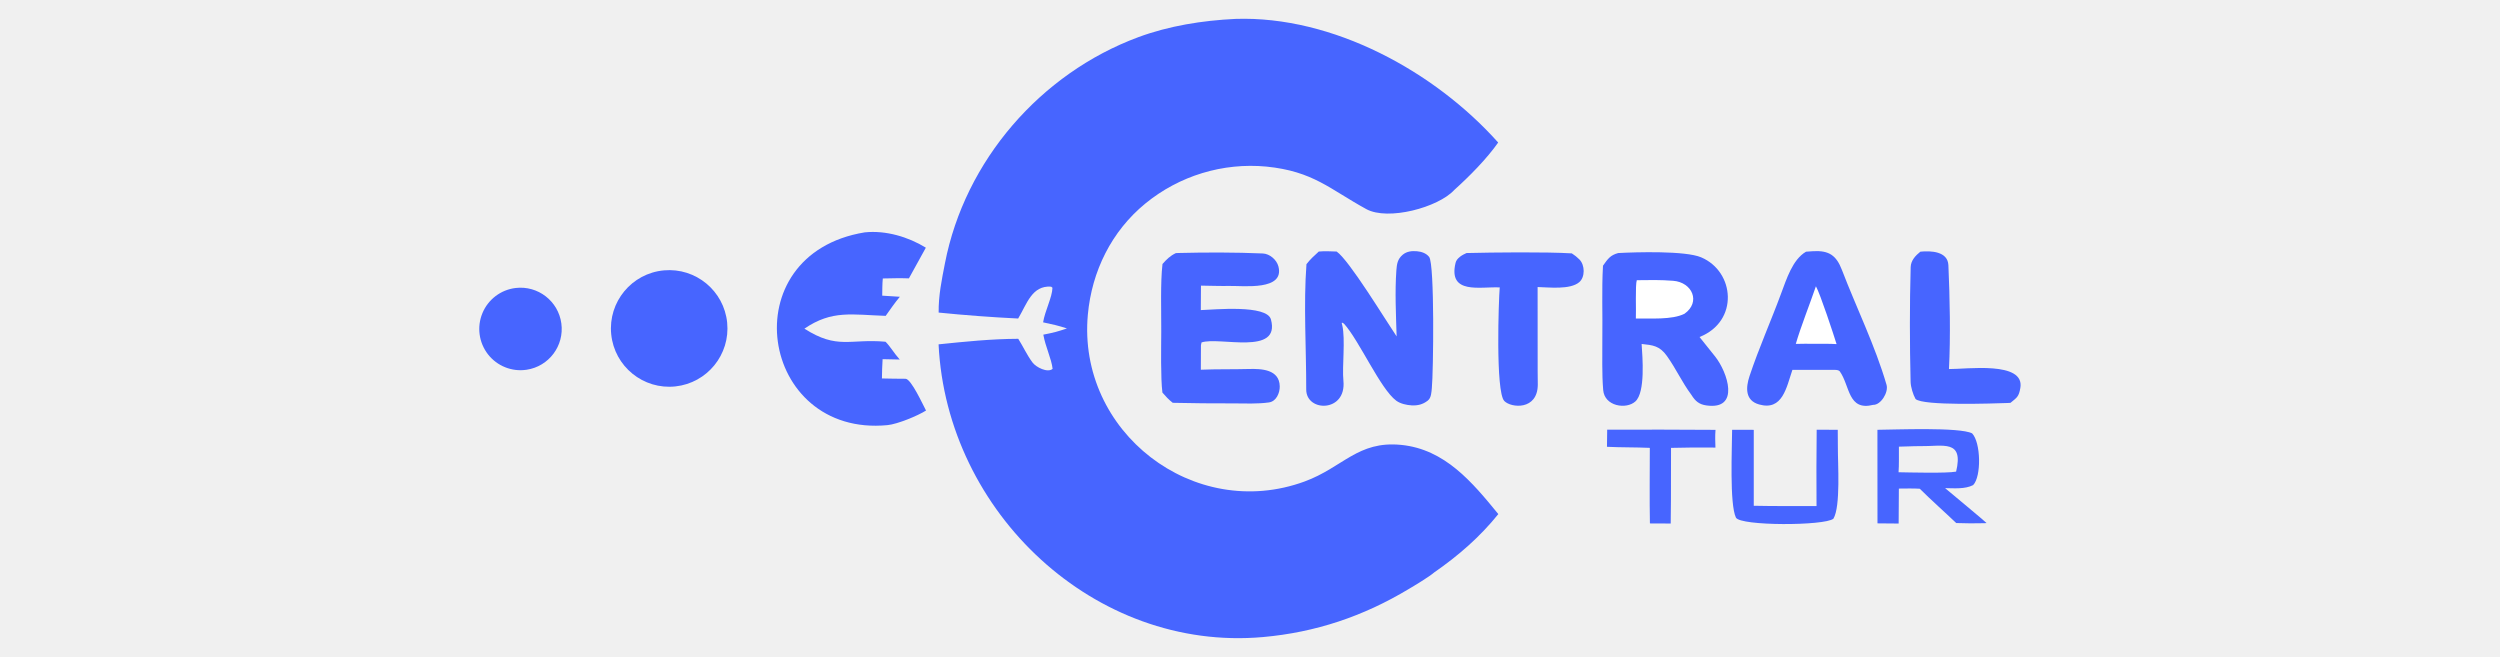
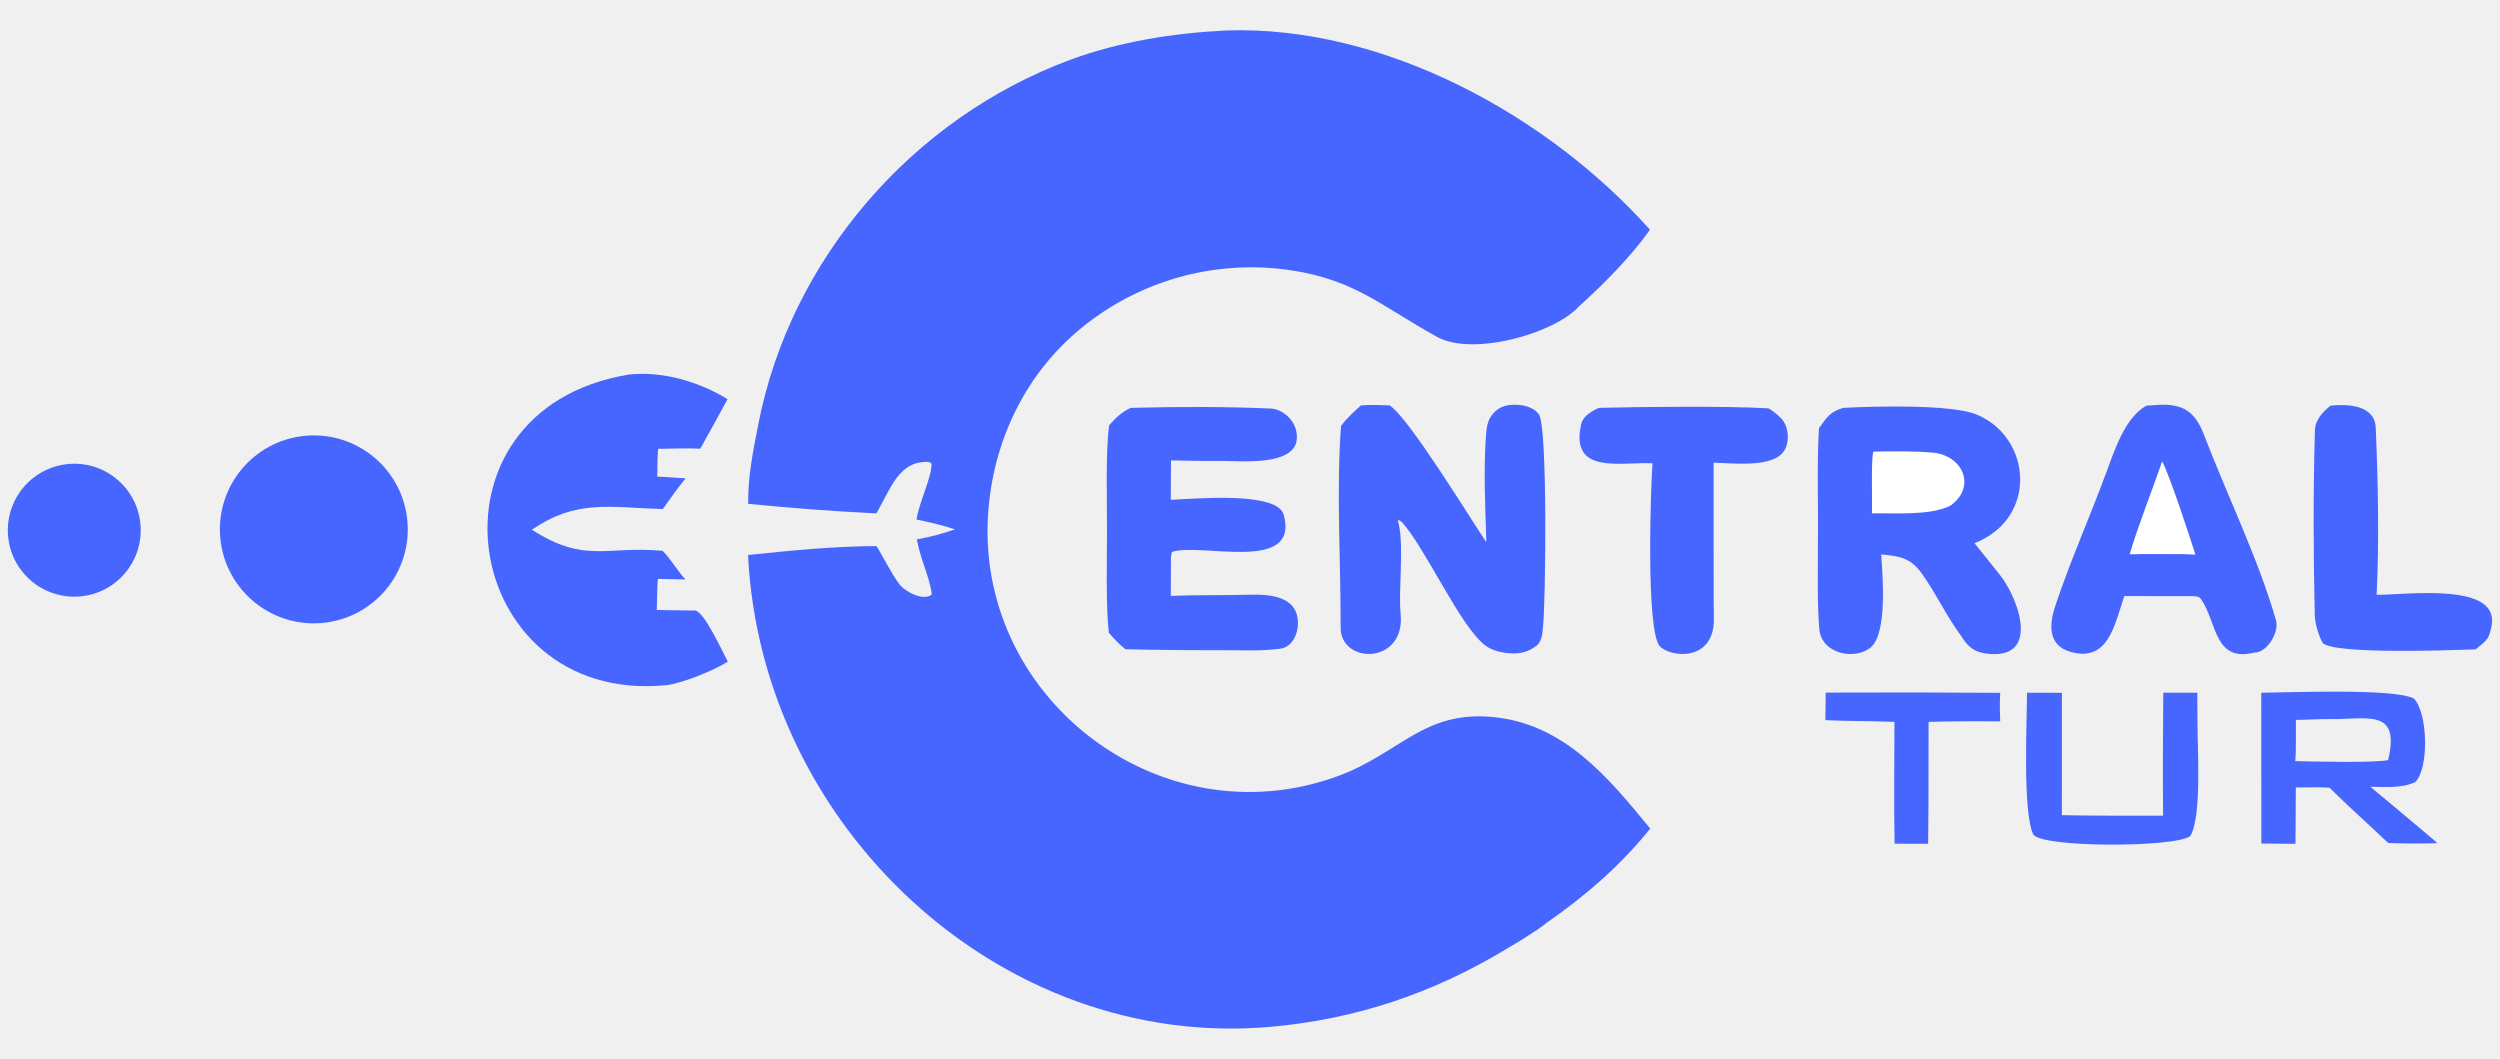
- <svg xmlns="http://www.w3.org/2000/svg" width="137" height="36" viewBox="0 0 137 36" fill="none">
-   <path d="M98.971 13.793C99.108 13.781 99.246 13.771 99.383 13.764C100.219 13.726 100.627 13.983 100.938 14.794C101.734 16.872 102.767 18.965 103.383 21.09C103.5 21.497 103.07 22.199 102.652 22.186C101.263 22.534 101.384 21.154 100.826 20.359C100.744 20.242 100.497 20.273 100.336 20.268L98.224 20.267C97.897 21.23 97.685 22.532 96.394 22.163C95.624 21.943 95.667 21.237 95.873 20.614C96.382 19.08 97.044 17.608 97.602 16.092C97.897 15.312 98.227 14.221 98.971 13.793Z" fill="#4765FF" />
-   <path d="M67.698 1.036C73.043 0.856 78.624 3.918 82.1 7.811C81.468 8.71 80.527 9.66 79.691 10.413C78.819 11.366 76.062 12.111 74.873 11.459C72.861 10.357 71.969 9.389 69.399 9.129C67.007 8.904 64.623 9.632 62.764 11.154C60.912 12.671 59.834 14.861 59.615 17.232C59.022 23.662 65.425 28.612 71.491 26.386C73.591 25.616 74.405 24.144 76.783 24.38C79.182 24.619 80.679 26.424 82.108 28.172C81.098 29.428 79.914 30.454 78.591 31.372C78.315 31.611 77.531 32.083 77.199 32.278C74.706 33.777 72.094 34.654 69.211 34.911C60.002 35.732 51.878 28.089 51.434 18.87C52.91 18.718 54.307 18.574 55.8 18.566C56.073 18.996 56.274 19.452 56.579 19.862C56.778 20.129 57.411 20.448 57.683 20.213C57.623 19.662 57.297 19.027 57.174 18.339C57.699 18.238 57.963 18.171 58.468 17.998C57.988 17.841 57.658 17.767 57.162 17.664C57.268 17.02 57.658 16.303 57.675 15.769L57.6 15.708C56.547 15.636 56.277 16.652 55.795 17.455C54.34 17.384 52.888 17.275 51.438 17.129C51.427 16.185 51.607 15.335 51.784 14.424C52.876 8.802 57.025 4.022 62.382 2.036C64.056 1.416 65.898 1.122 67.698 1.036Z" fill="#4765FF" />
-   <path d="M47.385 12.734C48.528 12.613 49.766 12.975 50.736 13.573C50.431 14.136 50.122 14.697 49.808 15.255C49.339 15.236 48.849 15.252 48.378 15.26C48.348 15.553 48.351 15.904 48.346 16.202L49.312 16.263C49.036 16.591 48.784 16.959 48.535 17.309C46.7 17.251 45.602 16.973 44.082 18.01C45.902 19.173 46.577 18.55 48.526 18.727C48.781 18.974 49.015 19.387 49.306 19.702L48.367 19.682C48.34 20.017 48.339 20.4 48.33 20.739C48.757 20.753 49.204 20.752 49.633 20.757C49.945 20.794 50.566 22.161 50.746 22.497C50.292 22.786 49.175 23.245 48.635 23.297C41.612 23.972 40.047 13.935 47.385 12.734Z" fill="#4765FF" />
-   <path d="M93.22 14.1C92.356 13.734 89.662 13.814 88.675 13.867C88.234 13.989 88.111 14.186 87.844 14.56C87.768 15.88 87.829 17.241 87.808 18.57C87.814 19.497 87.778 20.458 87.855 21.376C87.929 22.265 89.114 22.452 89.617 22C90.175 21.498 90.008 19.565 89.961 18.849C90.571 18.914 90.944 18.944 91.345 19.505C91.846 20.205 92.16 20.925 92.691 21.642C92.905 21.989 93.121 22.161 93.5 22.216C95.386 22.491 94.666 20.387 93.989 19.537C93.662 19.126 93.406 18.809 93.134 18.468C95.299 17.615 95.077 14.885 93.22 14.1Z" fill="#4765FF" />
-   <path d="M89.696 15.355C90.387 15.344 90.997 15.333 91.689 15.387C92.739 15.469 93.216 16.555 92.31 17.194C91.619 17.539 90.433 17.439 89.645 17.455C89.666 17.042 89.608 15.616 89.696 15.355Z" fill="white" />
-   <path d="M64.434 13.871C64.483 13.868 64.533 13.865 64.583 13.864C66.105 13.826 67.684 13.825 69.201 13.89C69.585 13.906 69.964 14.24 70.057 14.599C70.407 15.939 68.15 15.656 67.38 15.67C66.872 15.679 66.322 15.659 65.813 15.652L65.804 16.993C66.514 16.971 69.426 16.68 69.648 17.506C70.187 19.51 66.814 18.434 65.844 18.766L65.812 18.92L65.806 20.261C66.675 20.222 67.566 20.246 68.431 20.221C69.138 20.201 70.113 20.243 70.13 21.173C70.136 21.539 69.938 21.996 69.54 22.053C68.907 22.142 68.226 22.108 67.585 22.106C66.479 22.109 65.372 22.099 64.266 22.074C64.022 21.881 63.907 21.746 63.7 21.513C63.599 20.716 63.633 19.02 63.637 18.172C63.642 17.108 63.585 15.476 63.705 14.466C63.94 14.203 64.117 14.025 64.434 13.871Z" fill="#4765FF" />
-   <path d="M99.512 15.688C99.746 16.093 100.491 18.361 100.644 18.857C100.287 18.831 99.737 18.843 99.366 18.839C99.047 18.836 98.728 18.838 98.41 18.846C98.683 17.903 99.18 16.66 99.512 15.688Z" fill="white" />
-   <path d="M36.387 14.816C38.131 14.66 39.676 15.939 39.849 17.683C40.022 19.427 38.758 20.985 37.017 21.175C35.252 21.367 33.669 20.082 33.494 18.314C33.319 16.546 34.618 14.975 36.387 14.816Z" fill="#4765FF" />
-   <path d="M80.363 13.867C81.846 13.831 84.692 13.798 86.136 13.885C86.286 13.98 86.425 14.091 86.55 14.216C86.862 14.527 86.868 15.19 86.541 15.465C86.04 15.887 84.89 15.745 84.261 15.73L84.264 20.375C84.269 20.61 84.272 20.845 84.271 21.08C84.261 22.495 82.809 22.361 82.436 21.975C81.948 21.471 82.128 16.392 82.185 15.751C81.133 15.696 79.348 16.163 79.764 14.407C79.827 14.14 80.137 13.967 80.363 13.867Z" fill="#4765FF" />
-   <path d="M105.236 13.792C105.825 13.732 106.739 13.776 106.772 14.533C106.852 16.326 106.894 18.442 106.804 20.224C107.746 20.236 110.973 19.772 110.715 21.261C110.632 21.737 110.537 21.78 110.172 22.077C110.112 22.081 110.053 22.083 109.993 22.085C109.242 22.11 105.382 22.249 104.972 21.865C104.834 21.621 104.708 21.204 104.701 20.927C104.651 18.838 104.646 16.73 104.705 14.64C104.716 14.271 104.968 14.009 105.236 13.792Z" fill="#4765FF" />
-   <path d="M102.883 23.553C103.835 23.546 107.395 23.397 108.072 23.749C108.554 24.252 108.586 26.115 108.127 26.584C107.684 26.811 107.09 26.757 106.591 26.749C106.782 26.91 108.847 28.625 108.865 28.664L108.752 28.671C108.213 28.687 107.742 28.68 107.201 28.663C106.538 28.029 105.857 27.433 105.204 26.783C104.861 26.759 104.409 26.773 104.058 26.774L104.046 28.69L102.886 28.68L102.883 23.553ZM104.041 25.879C104.635 25.89 106.67 25.944 107.195 25.845C107.624 24.06 106.475 24.469 105.214 24.449C104.834 24.443 104.443 24.477 104.06 24.477C104.057 24.874 104.071 25.499 104.041 25.879Z" fill="#4765FF" />
-   <path d="M28.255 15.782C29.481 15.636 30.598 16.501 30.762 17.725C30.928 18.949 30.08 20.079 28.859 20.262C28.053 20.384 27.244 20.061 26.742 19.418C26.241 18.775 26.124 17.911 26.438 17.158C26.751 16.405 27.446 15.879 28.255 15.782Z" fill="#4765FF" />
-   <path d="M99.554 23.55L100.709 23.552L100.715 24.474C100.709 25.411 100.875 27.744 100.471 28.425C99.989 28.821 95.355 28.831 95.128 28.363C94.772 27.622 94.917 24.511 94.92 23.552L96.106 23.555L96.106 27.716C97.238 27.741 98.411 27.73 99.546 27.733C99.536 26.339 99.538 24.945 99.554 23.55Z" fill="#4765FF" />
-   <path d="M73.248 13.784C72.935 13.774 72.577 13.754 72.269 13.785C72.004 14.028 71.818 14.19 71.594 14.477C71.429 16.67 71.586 19.135 71.581 21.344C71.578 22.596 73.793 22.609 73.619 20.867C73.541 20.086 73.738 18.603 73.555 17.821C73.507 17.672 73.52 17.646 73.651 17.739C74.489 18.663 75.644 21.313 76.512 21.956C76.739 22.125 77.088 22.201 77.365 22.215C77.69 22.23 77.966 22.165 78.225 21.965C78.233 21.959 78.241 21.953 78.249 21.946C78.437 21.798 78.443 21.481 78.465 21.263C78.55 20.419 78.624 14.475 78.318 14.081C78.158 13.876 77.898 13.79 77.647 13.768C77.366 13.744 77.086 13.774 76.864 13.963C76.59 14.196 76.547 14.463 76.522 14.805C76.436 15.986 76.5 17.249 76.535 18.436C75.912 17.515 73.933 14.254 73.248 13.784Z" fill="#4765FF" />
-   <path d="M88.074 23.547C90.052 23.539 92.031 23.542 94.01 23.556C93.983 23.899 93.995 24.186 94.006 24.527C93.195 24.517 92.383 24.522 91.572 24.544L91.57 26.063C91.572 26.939 91.567 27.814 91.555 28.689L90.415 28.684C90.39 27.323 90.409 25.908 90.41 24.543C89.636 24.508 88.854 24.523 88.062 24.485L88.074 23.547Z" fill="#4765FF" />
+ <svg xmlns="http://www.w3.org/2000/svg" width="85" height="36" viewBox="0 0 85 36" fill="none">
+   <path d="M72.973 13.794C73.11 13.781 73.247 13.771 73.385 13.764C74.22 13.726 74.629 13.983 74.94 14.794C75.736 16.873 76.769 18.965 77.385 21.09C77.502 21.497 77.072 22.199 76.654 22.186C75.265 22.534 75.386 21.154 74.828 20.359C74.745 20.242 74.499 20.273 74.338 20.268L72.226 20.267C71.898 21.23 71.687 22.532 70.396 22.163C69.626 21.943 69.669 21.237 69.875 20.614C70.384 19.08 71.046 17.608 71.603 16.092C71.898 15.313 72.229 14.221 72.973 13.794Z" fill="#4765FF" />
+   <path d="M41.698 1.036C47.043 0.856 52.623 3.918 56.099 7.811C55.467 8.71 54.526 9.66 53.69 10.413C52.818 11.366 50.061 12.111 48.872 11.46C46.86 10.357 45.968 9.389 43.398 9.129C41.006 8.904 38.622 9.632 36.763 11.154C34.911 12.671 33.833 14.861 33.614 17.232C33.021 23.662 39.424 28.612 45.49 26.387C47.59 25.616 48.404 24.144 50.782 24.381C53.181 24.619 54.678 26.424 56.107 28.172C55.097 29.428 53.913 30.454 52.59 31.372C52.314 31.611 51.53 32.083 51.198 32.278C48.705 33.777 46.094 34.654 43.21 34.911C34.001 35.732 25.878 28.089 25.434 18.87C26.909 18.718 28.306 18.574 29.799 18.566C30.072 18.996 30.273 19.452 30.578 19.862C30.777 20.129 31.411 20.448 31.682 20.213C31.622 19.662 31.296 19.027 31.173 18.34C31.698 18.238 31.962 18.172 32.468 17.998C31.987 17.841 31.657 17.767 31.161 17.664C31.267 17.02 31.657 16.303 31.674 15.769L31.599 15.708C30.547 15.636 30.276 16.653 29.794 17.455C28.34 17.384 26.887 17.275 25.438 17.129C25.426 16.185 25.607 15.335 25.783 14.424C26.875 8.802 31.024 4.022 36.381 2.036C38.056 1.416 39.897 1.123 41.698 1.036Z" fill="#4765FF" />
+   <path d="M21.386 12.734C22.528 12.613 23.767 12.975 24.737 13.573C24.432 14.136 24.122 14.697 23.809 15.255C23.339 15.236 22.85 15.252 22.378 15.261C22.349 15.553 22.352 15.904 22.347 16.203L23.313 16.263C23.037 16.591 22.785 16.959 22.536 17.309C20.701 17.251 19.603 16.973 18.083 18.01C19.902 19.173 20.578 18.55 22.527 18.728C22.782 18.974 23.016 19.388 23.307 19.702L22.368 19.682C22.341 20.017 22.34 20.4 22.331 20.739C22.758 20.753 23.205 20.752 23.634 20.757C23.945 20.794 24.567 22.162 24.746 22.497C24.292 22.786 23.176 23.245 22.636 23.297C15.613 23.973 14.048 13.936 21.386 12.734Z" fill="#4765FF" />
+   <path d="M67.221 14.1C66.356 13.735 63.662 13.814 62.675 13.868C62.234 13.989 62.111 14.187 61.844 14.56C61.768 15.88 61.83 17.242 61.808 18.571C61.815 19.497 61.779 20.458 61.855 21.376C61.929 22.266 63.114 22.452 63.617 22C64.175 21.499 64.008 19.565 63.962 18.849C64.571 18.915 64.944 18.944 65.345 19.505C65.846 20.206 66.161 20.925 66.692 21.642C66.905 21.99 67.122 22.161 67.5 22.216C69.387 22.492 68.666 20.388 67.99 19.538C67.663 19.126 67.406 18.809 67.134 18.469C69.299 17.615 69.077 14.885 67.221 14.1Z" fill="#4765FF" />
+   <path d="M63.695 15.355C64.386 15.343 64.996 15.333 65.689 15.387C66.738 15.469 67.216 16.555 66.31 17.194C65.618 17.539 64.432 17.439 63.645 17.455C63.665 17.042 63.608 15.616 63.695 15.355Z" fill="white" />
+   <path d="M38.435 13.872C38.484 13.868 38.534 13.865 38.584 13.864C40.106 13.826 41.685 13.825 43.203 13.89C43.586 13.907 43.965 14.24 44.059 14.599C44.408 15.94 42.151 15.656 41.381 15.67C40.873 15.68 40.323 15.659 39.814 15.653L39.806 16.993C40.515 16.971 43.427 16.68 43.649 17.506C44.188 19.511 40.815 18.434 39.845 18.767L39.813 18.92L39.807 20.261C40.676 20.223 41.567 20.246 42.433 20.221C43.14 20.201 44.114 20.243 44.131 21.173C44.138 21.539 43.94 21.997 43.542 22.053C42.908 22.142 42.227 22.108 41.586 22.106C40.48 22.11 39.373 22.099 38.267 22.075C38.023 21.881 37.908 21.747 37.701 21.513C37.6 20.716 37.634 19.02 37.638 18.172C37.643 17.108 37.587 15.476 37.706 14.466C37.941 14.203 38.118 14.025 38.435 13.872Z" fill="#4765FF" />
+   <path d="M73.512 15.688C73.746 16.093 74.491 18.361 74.644 18.857C74.287 18.832 73.737 18.843 73.366 18.839C73.047 18.836 72.728 18.838 72.41 18.846C72.683 17.904 73.18 16.66 73.512 15.688Z" fill="white" />
+   <path d="M10.385 14.817C12.13 14.66 13.675 15.939 13.848 17.683C14.021 19.428 12.757 20.985 11.015 21.175C9.25 21.367 7.668 20.082 7.492 18.314C7.317 16.547 8.617 14.975 10.385 14.817Z" fill="#4765FF" />
+   <path d="M54.364 13.867C55.847 13.831 58.693 13.798 60.137 13.885C60.287 13.98 60.426 14.091 60.552 14.216C60.863 14.527 60.869 15.19 60.542 15.465C60.041 15.888 58.891 15.746 58.262 15.73L58.265 20.376C58.27 20.611 58.273 20.846 58.272 21.081C58.262 22.495 56.81 22.361 56.437 21.976C55.949 21.471 56.13 16.392 56.186 15.752C55.134 15.696 53.349 16.164 53.765 14.407C53.828 14.14 54.139 13.967 54.364 13.867Z" fill="#4765FF" />
+   <path d="M79.238 13.791C79.827 13.731 80.74 13.775 80.774 14.533C80.854 16.326 80.896 18.441 80.805 20.223C81.748 20.235 84.975 19.771 84.717 21.26C84.634 21.737 84.539 21.779 84.173 22.077C84.114 22.08 84.054 22.083 83.995 22.085C83.244 22.109 79.384 22.249 78.974 21.865C78.836 21.621 78.709 21.204 78.703 20.927C78.653 18.837 78.648 16.729 78.707 14.64C78.717 14.27 78.97 14.009 79.238 13.791Z" fill="#4765FF" />
+   <path d="M76.883 23.553C77.835 23.546 81.394 23.396 82.071 23.749C82.554 24.252 82.586 26.115 82.127 26.583C81.683 26.81 81.09 26.757 80.591 26.749C80.782 26.91 82.847 28.625 82.865 28.664L82.752 28.671C82.212 28.686 81.742 28.68 81.201 28.663C80.538 28.029 79.857 27.433 79.204 26.782C78.86 26.759 78.409 26.773 78.058 26.774L78.046 28.69L76.886 28.68L76.883 23.553ZM78.041 25.879C78.635 25.89 80.67 25.944 81.195 25.845C81.624 24.06 80.475 24.469 79.214 24.449C78.834 24.443 78.443 24.477 78.06 24.476C78.057 24.874 78.071 25.499 78.041 25.879Z" fill="#4765FF" />
+   <path d="M2.257 15.783C3.483 15.636 4.599 16.501 4.764 17.725C4.929 18.949 4.082 20.079 2.861 20.263C2.055 20.384 1.246 20.061 0.744 19.418C0.242 18.775 0.126 17.912 0.439 17.158C0.753 16.405 1.447 15.88 2.257 15.783Z" fill="#4765FF" />
+   <path d="M73.552 23.55L74.708 23.552L74.713 24.474C74.707 25.411 74.874 27.744 74.47 28.425C73.987 28.82 69.353 28.83 69.127 28.362C68.77 27.622 68.915 24.511 68.919 23.552L70.105 23.555L70.104 27.716C71.236 27.741 72.409 27.729 73.545 27.733C73.534 26.338 73.537 24.944 73.552 23.55Z" fill="#4765FF" />
+   <path d="M47.25 13.783C46.937 13.774 46.578 13.753 46.27 13.785C46.005 14.027 45.82 14.189 45.595 14.477C45.431 16.67 45.587 19.135 45.582 21.343C45.58 22.596 47.795 22.608 47.621 20.867C47.542 20.086 47.739 18.603 47.557 17.82C47.509 17.672 47.522 17.646 47.653 17.739C48.49 18.662 49.645 21.313 50.513 21.956C50.741 22.125 51.089 22.201 51.367 22.214C51.692 22.23 51.967 22.165 52.226 21.965C52.235 21.958 52.243 21.952 52.251 21.946C52.438 21.798 52.444 21.48 52.466 21.262C52.552 20.418 52.625 14.475 52.319 14.081C52.159 13.876 51.899 13.79 51.649 13.768C51.367 13.744 51.088 13.773 50.865 13.963C50.592 14.196 50.548 14.463 50.523 14.805C50.437 15.986 50.501 17.249 50.536 18.435C49.913 17.514 47.934 14.254 47.25 13.783Z" fill="#4765FF" />
+   <path d="M62.075 23.548C64.053 23.539 66.031 23.542 68.01 23.556C67.983 23.899 67.995 24.186 68.007 24.527C67.195 24.517 66.384 24.522 65.572 24.544L65.57 26.064C65.572 26.939 65.568 27.814 65.556 28.689L64.416 28.685C64.391 27.324 64.41 25.909 64.411 24.544C63.636 24.509 62.854 24.523 62.062 24.485L62.075 23.548Z" fill="#4765FF" />
</svg>
